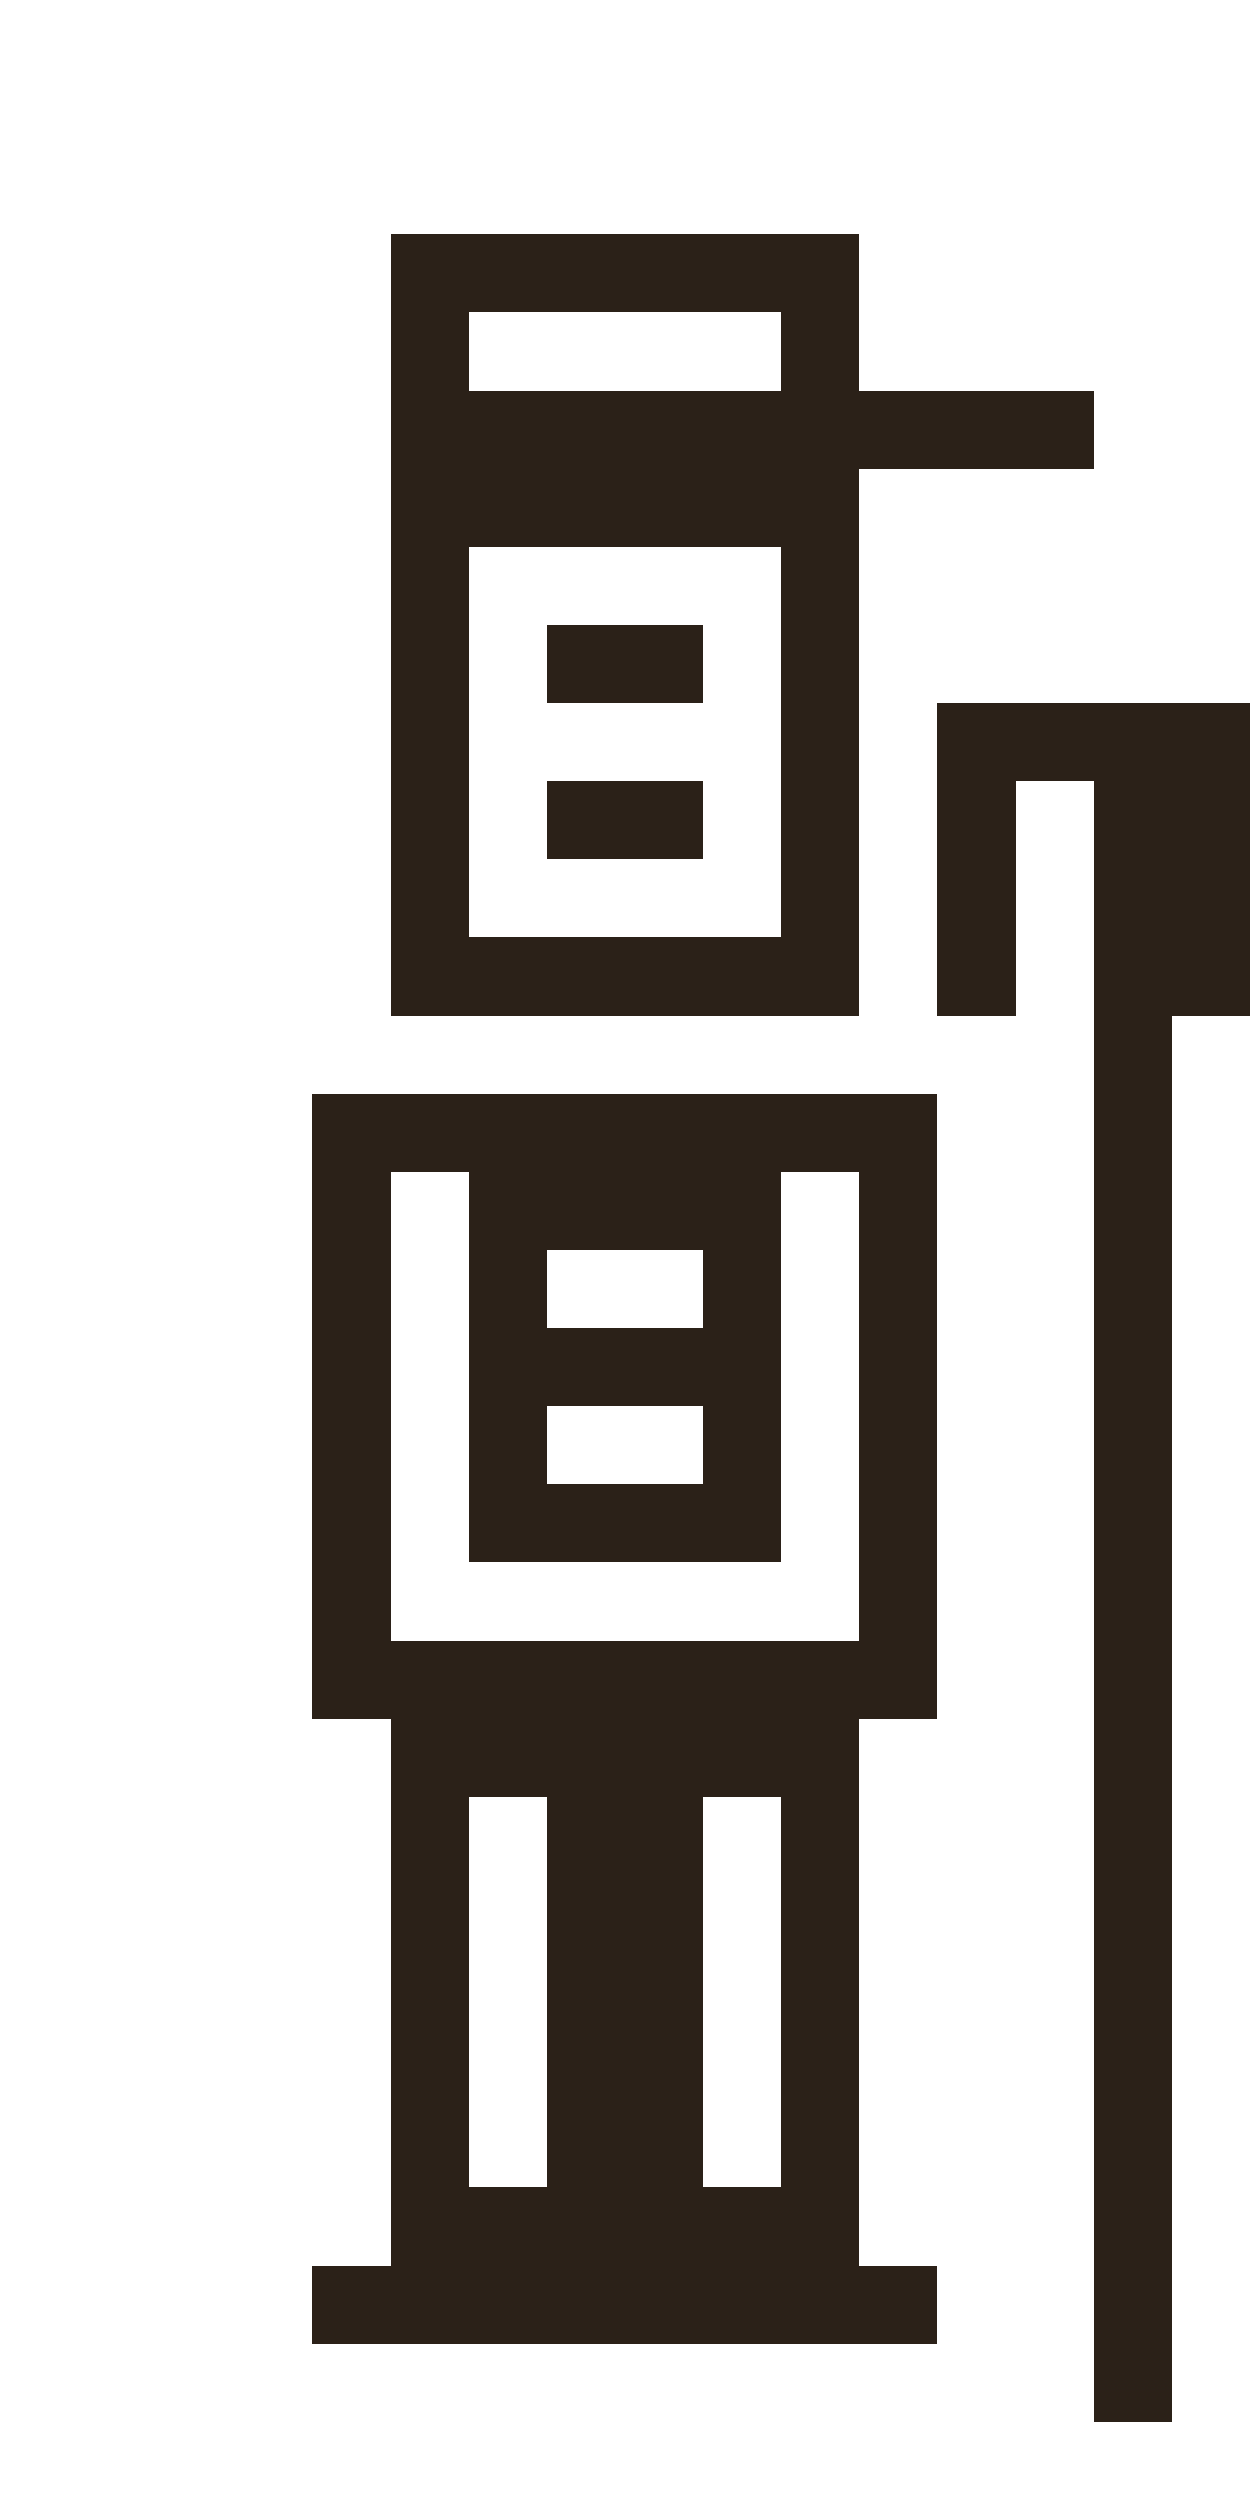
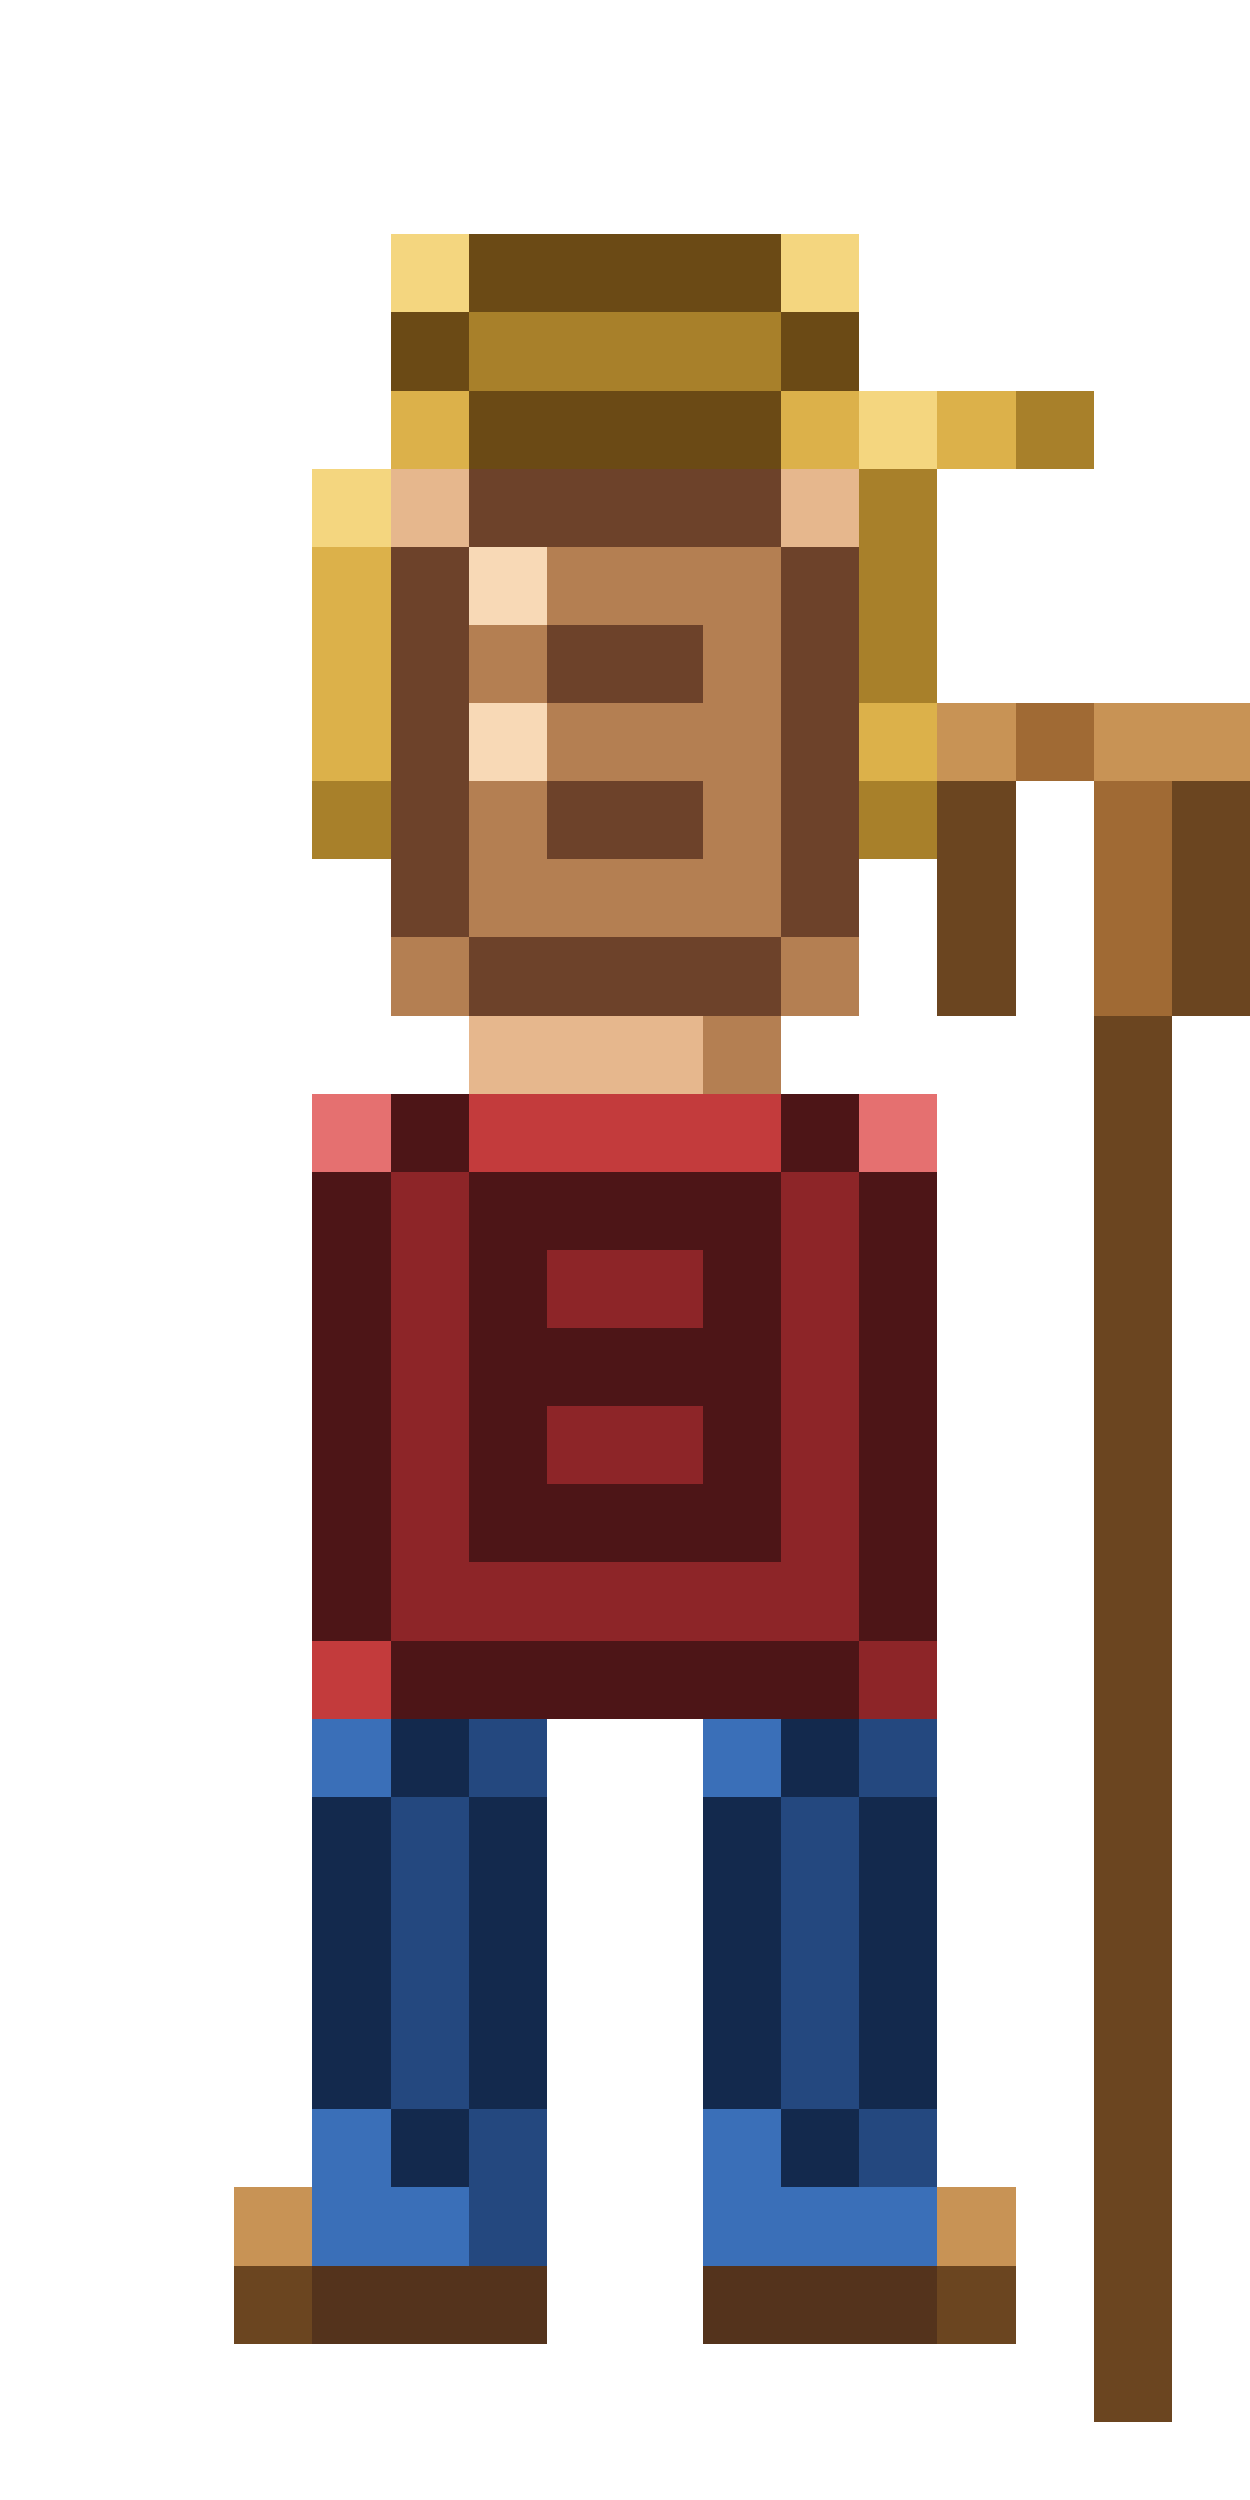
<svg xmlns="http://www.w3.org/2000/svg" viewBox="0 0 16 32" width="256" height="512" shape-rendering="crispEdges" role="img" aria-label="Caleb">
  <rect width="16" height="32" fill="transparent" />
-   <rect x="5" y="3" width="1" height="1" fill="#2b2118" />
-   <rect x="6" y="3" width="1" height="1" fill="#2b2118" />
-   <rect x="7" y="3" width="1" height="1" fill="#2b2118" />
-   <rect x="8" y="3" width="1" height="1" fill="#2b2118" />
-   <rect x="9" y="3" width="1" height="1" fill="#2b2118" />
-   <rect x="10" y="3" width="1" height="1" fill="#2b2118" />
-   <rect x="5" y="4" width="1" height="1" fill="#2b2118" />
-   <rect x="10" y="4" width="1" height="1" fill="#2b2118" />
-   <rect x="5" y="5" width="1" height="1" fill="#2b2118" />
-   <rect x="6" y="5" width="1" height="1" fill="#2b2118" />
-   <rect x="7" y="5" width="1" height="1" fill="#2b2118" />
-   <rect x="8" y="5" width="1" height="1" fill="#2b2118" />
-   <rect x="9" y="5" width="1" height="1" fill="#2b2118" />
-   <rect x="10" y="5" width="1" height="1" fill="#2b2118" />
-   <rect x="11" y="5" width="1" height="1" fill="#2b2118" />
-   <rect x="12" y="5" width="1" height="1" fill="#2b2118" />
-   <rect x="13" y="5" width="1" height="1" fill="#2b2118" />
-   <rect x="5" y="6" width="1" height="1" fill="#2b2118" />
-   <rect x="6" y="6" width="1" height="1" fill="#2b2118" />
-   <rect x="7" y="6" width="1" height="1" fill="#2b2118" />
-   <rect x="8" y="6" width="1" height="1" fill="#2b2118" />
-   <rect x="9" y="6" width="1" height="1" fill="#2b2118" />
-   <rect x="10" y="6" width="1" height="1" fill="#2b2118" />
-   <rect x="5" y="7" width="1" height="1" fill="#2b2118" />
-   <rect x="10" y="7" width="1" height="1" fill="#2b2118" />
-   <rect x="5" y="8" width="1" height="1" fill="#2b2118" />
-   <rect x="7" y="8" width="1" height="1" fill="#2b2118" />
-   <rect x="8" y="8" width="1" height="1" fill="#2b2118" />
-   <rect x="10" y="8" width="1" height="1" fill="#2b2118" />
-   <rect x="5" y="9" width="1" height="1" fill="#2b2118" />
-   <rect x="10" y="9" width="1" height="1" fill="#2b2118" />
-   <rect x="12" y="9" width="1" height="1" fill="#2b2118" />
-   <rect x="13" y="9" width="1" height="1" fill="#2b2118" />
-   <rect x="14" y="9" width="1" height="1" fill="#2b2118" />
-   <rect x="15" y="9" width="1" height="1" fill="#2b2118" />
-   <rect x="5" y="10" width="1" height="1" fill="#2b2118" />
-   <rect x="7" y="10" width="1" height="1" fill="#2b2118" />
-   <rect x="8" y="10" width="1" height="1" fill="#2b2118" />
-   <rect x="10" y="10" width="1" height="1" fill="#2b2118" />
-   <rect x="12" y="10" width="1" height="1" fill="#2b2118" />
-   <rect x="14" y="10" width="1" height="1" fill="#2b2118" />
-   <rect x="15" y="10" width="1" height="1" fill="#2b2118" />
-   <rect x="5" y="11" width="1" height="1" fill="#2b2118" />
-   <rect x="10" y="11" width="1" height="1" fill="#2b2118" />
-   <rect x="12" y="11" width="1" height="1" fill="#2b2118" />
-   <rect x="14" y="11" width="1" height="1" fill="#2b2118" />
-   <rect x="15" y="11" width="1" height="1" fill="#2b2118" />
-   <rect x="5" y="12" width="1" height="1" fill="#2b2118" />
-   <rect x="6" y="12" width="1" height="1" fill="#2b2118" />
-   <rect x="7" y="12" width="1" height="1" fill="#2b2118" />
-   <rect x="8" y="12" width="1" height="1" fill="#2b2118" />
-   <rect x="9" y="12" width="1" height="1" fill="#2b2118" />
-   <rect x="10" y="12" width="1" height="1" fill="#2b2118" />
-   <rect x="12" y="12" width="1" height="1" fill="#2b2118" />
-   <rect x="14" y="12" width="1" height="1" fill="#2b2118" />
-   <rect x="15" y="12" width="1" height="1" fill="#2b2118" />
-   <rect x="14" y="13" width="1" height="1" fill="#2b2118" />
-   <rect x="4" y="14" width="1" height="1" fill="#2b2118" />
-   <rect x="5" y="14" width="1" height="1" fill="#2b2118" />
-   <rect x="6" y="14" width="1" height="1" fill="#2b2118" />
-   <rect x="7" y="14" width="1" height="1" fill="#2b2118" />
-   <rect x="8" y="14" width="1" height="1" fill="#2b2118" />
-   <rect x="9" y="14" width="1" height="1" fill="#2b2118" />
-   <rect x="10" y="14" width="1" height="1" fill="#2b2118" />
-   <rect x="11" y="14" width="1" height="1" fill="#2b2118" />
-   <rect x="14" y="14" width="1" height="1" fill="#2b2118" />
-   <rect x="4" y="15" width="1" height="1" fill="#2b2118" />
-   <rect x="6" y="15" width="1" height="1" fill="#2b2118" />
-   <rect x="7" y="15" width="1" height="1" fill="#2b2118" />
-   <rect x="8" y="15" width="1" height="1" fill="#2b2118" />
-   <rect x="9" y="15" width="1" height="1" fill="#2b2118" />
-   <rect x="11" y="15" width="1" height="1" fill="#2b2118" />
-   <rect x="14" y="15" width="1" height="1" fill="#2b2118" />
-   <rect x="4" y="16" width="1" height="1" fill="#2b2118" />
-   <rect x="6" y="16" width="1" height="1" fill="#2b2118" />
-   <rect x="9" y="16" width="1" height="1" fill="#2b2118" />
-   <rect x="11" y="16" width="1" height="1" fill="#2b2118" />
-   <rect x="14" y="16" width="1" height="1" fill="#2b2118" />
-   <rect x="4" y="17" width="1" height="1" fill="#2b2118" />
-   <rect x="6" y="17" width="1" height="1" fill="#2b2118" />
-   <rect x="7" y="17" width="1" height="1" fill="#2b2118" />
-   <rect x="8" y="17" width="1" height="1" fill="#2b2118" />
-   <rect x="9" y="17" width="1" height="1" fill="#2b2118" />
-   <rect x="11" y="17" width="1" height="1" fill="#2b2118" />
-   <rect x="14" y="17" width="1" height="1" fill="#2b2118" />
-   <rect x="4" y="18" width="1" height="1" fill="#2b2118" />
-   <rect x="6" y="18" width="1" height="1" fill="#2b2118" />
-   <rect x="9" y="18" width="1" height="1" fill="#2b2118" />
-   <rect x="11" y="18" width="1" height="1" fill="#2b2118" />
-   <rect x="14" y="18" width="1" height="1" fill="#2b2118" />
-   <rect x="4" y="19" width="1" height="1" fill="#2b2118" />
-   <rect x="6" y="19" width="1" height="1" fill="#2b2118" />
-   <rect x="7" y="19" width="1" height="1" fill="#2b2118" />
-   <rect x="8" y="19" width="1" height="1" fill="#2b2118" />
-   <rect x="9" y="19" width="1" height="1" fill="#2b2118" />
-   <rect x="11" y="19" width="1" height="1" fill="#2b2118" />
-   <rect x="14" y="19" width="1" height="1" fill="#2b2118" />
-   <rect x="4" y="20" width="1" height="1" fill="#2b2118" />
-   <rect x="11" y="20" width="1" height="1" fill="#2b2118" />
-   <rect x="14" y="20" width="1" height="1" fill="#2b2118" />
-   <rect x="4" y="21" width="1" height="1" fill="#2b2118" />
-   <rect x="5" y="21" width="1" height="1" fill="#2b2118" />
-   <rect x="6" y="21" width="1" height="1" fill="#2b2118" />
-   <rect x="7" y="21" width="1" height="1" fill="#2b2118" />
-   <rect x="8" y="21" width="1" height="1" fill="#2b2118" />
-   <rect x="9" y="21" width="1" height="1" fill="#2b2118" />
-   <rect x="10" y="21" width="1" height="1" fill="#2b2118" />
-   <rect x="11" y="21" width="1" height="1" fill="#2b2118" />
-   <rect x="14" y="21" width="1" height="1" fill="#2b2118" />
-   <rect x="5" y="22" width="1" height="1" fill="#2b2118" />
-   <rect x="6" y="22" width="1" height="1" fill="#2b2118" />
-   <rect x="7" y="22" width="1" height="1" fill="#2b2118" />
-   <rect x="8" y="22" width="1" height="1" fill="#2b2118" />
-   <rect x="9" y="22" width="1" height="1" fill="#2b2118" />
-   <rect x="10" y="22" width="1" height="1" fill="#2b2118" />
-   <rect x="14" y="22" width="1" height="1" fill="#2b2118" />
-   <rect x="5" y="23" width="1" height="1" fill="#2b2118" />
-   <rect x="7" y="23" width="1" height="1" fill="#2b2118" />
-   <rect x="8" y="23" width="1" height="1" fill="#2b2118" />
-   <rect x="10" y="23" width="1" height="1" fill="#2b2118" />
-   <rect x="14" y="23" width="1" height="1" fill="#2b2118" />
-   <rect x="5" y="24" width="1" height="1" fill="#2b2118" />
-   <rect x="7" y="24" width="1" height="1" fill="#2b2118" />
-   <rect x="8" y="24" width="1" height="1" fill="#2b2118" />
-   <rect x="10" y="24" width="1" height="1" fill="#2b2118" />
-   <rect x="14" y="24" width="1" height="1" fill="#2b2118" />
-   <rect x="5" y="25" width="1" height="1" fill="#2b2118" />
-   <rect x="7" y="25" width="1" height="1" fill="#2b2118" />
-   <rect x="8" y="25" width="1" height="1" fill="#2b2118" />
-   <rect x="10" y="25" width="1" height="1" fill="#2b2118" />
-   <rect x="14" y="25" width="1" height="1" fill="#2b2118" />
-   <rect x="5" y="26" width="1" height="1" fill="#2b2118" />
-   <rect x="7" y="26" width="1" height="1" fill="#2b2118" />
-   <rect x="8" y="26" width="1" height="1" fill="#2b2118" />
-   <rect x="10" y="26" width="1" height="1" fill="#2b2118" />
-   <rect x="14" y="26" width="1" height="1" fill="#2b2118" />
-   <rect x="5" y="27" width="1" height="1" fill="#2b2118" />
-   <rect x="7" y="27" width="1" height="1" fill="#2b2118" />
-   <rect x="8" y="27" width="1" height="1" fill="#2b2118" />
-   <rect x="10" y="27" width="1" height="1" fill="#2b2118" />
-   <rect x="14" y="27" width="1" height="1" fill="#2b2118" />
-   <rect x="5" y="28" width="1" height="1" fill="#2b2118" />
-   <rect x="6" y="28" width="1" height="1" fill="#2b2118" />
-   <rect x="7" y="28" width="1" height="1" fill="#2b2118" />
-   <rect x="8" y="28" width="1" height="1" fill="#2b2118" />
-   <rect x="9" y="28" width="1" height="1" fill="#2b2118" />
-   <rect x="10" y="28" width="1" height="1" fill="#2b2118" />
-   <rect x="14" y="28" width="1" height="1" fill="#2b2118" />
-   <rect x="4" y="29" width="1" height="1" fill="#2b2118" />
-   <rect x="5" y="29" width="1" height="1" fill="#2b2118" />
-   <rect x="6" y="29" width="1" height="1" fill="#2b2118" />
-   <rect x="7" y="29" width="1" height="1" fill="#2b2118" />
-   <rect x="8" y="29" width="1" height="1" fill="#2b2118" />
-   <rect x="9" y="29" width="1" height="1" fill="#2b2118" />
-   <rect x="10" y="29" width="1" height="1" fill="#2b2118" />
-   <rect x="11" y="29" width="1" height="1" fill="#2b2118" />
-   <rect x="14" y="29" width="1" height="1" fill="#2b2118" />
-   <rect x="14" y="30" width="1" height="1" fill="#2b2118" />
+   <rect x="5" y="3" width="1" height="1" fill="#f4d67f" />
+   <rect x="6" y="3" width="1" height="1" fill="#6b4a15" />
+   <rect x="7" y="3" width="1" height="1" fill="#6b4a15" />
+   <rect x="8" y="3" width="1" height="1" fill="#6b4a15" />
+   <rect x="9" y="3" width="1" height="1" fill="#6b4a15" />
+   <rect x="10" y="3" width="1" height="1" fill="#f4d67f" />
+   <rect x="5" y="4" width="1" height="1" fill="#6b4a15" />
+   <rect x="6" y="4" width="1" height="1" fill="#a8802a" />
+   <rect x="7" y="4" width="1" height="1" fill="#a8802a" />
+   <rect x="8" y="4" width="1" height="1" fill="#a8802a" />
+   <rect x="9" y="4" width="1" height="1" fill="#a8802a" />
+   <rect x="10" y="4" width="1" height="1" fill="#6b4a15" />
+   <rect x="5" y="5" width="1" height="1" fill="#dcb14a" />
+   <rect x="6" y="5" width="1" height="1" fill="#6b4a15" />
+   <rect x="7" y="5" width="1" height="1" fill="#6b4a15" />
+   <rect x="8" y="5" width="1" height="1" fill="#6b4a15" />
+   <rect x="9" y="5" width="1" height="1" fill="#6b4a15" />
+   <rect x="10" y="5" width="1" height="1" fill="#dcb14a" />
+   <rect x="11" y="5" width="1" height="1" fill="#f4d67f" />
+   <rect x="12" y="5" width="1" height="1" fill="#dcb14a" />
+   <rect x="13" y="5" width="1" height="1" fill="#a8802a" />
+   <rect x="4" y="6" width="1" height="1" fill="#f4d67f" />
+   <rect x="5" y="6" width="1" height="1" fill="#e6b78d" />
+   <rect x="6" y="6" width="1" height="1" fill="#6d422a" />
+   <rect x="7" y="6" width="1" height="1" fill="#6d422a" />
+   <rect x="8" y="6" width="1" height="1" fill="#6d422a" />
+   <rect x="9" y="6" width="1" height="1" fill="#6d422a" />
+   <rect x="10" y="6" width="1" height="1" fill="#e6b78d" />
+   <rect x="11" y="6" width="1" height="1" fill="#a8802a" />
+   <rect x="4" y="7" width="1" height="1" fill="#dcb14a" />
+   <rect x="5" y="7" width="1" height="1" fill="#6d422a" />
+   <rect x="6" y="7" width="1" height="1" fill="#f8d9b6" />
+   <rect x="7" y="7" width="1" height="1" fill="#b47f52" />
+   <rect x="8" y="7" width="1" height="1" fill="#b47f52" />
+   <rect x="9" y="7" width="1" height="1" fill="#b47f52" />
+   <rect x="10" y="7" width="1" height="1" fill="#6d422a" />
+   <rect x="11" y="7" width="1" height="1" fill="#a8802a" />
+   <rect x="4" y="8" width="1" height="1" fill="#dcb14a" />
+   <rect x="5" y="8" width="1" height="1" fill="#6d422a" />
+   <rect x="6" y="8" width="1" height="1" fill="#b47f52" />
+   <rect x="7" y="8" width="1" height="1" fill="#6d422a" />
+   <rect x="8" y="8" width="1" height="1" fill="#6d422a" />
+   <rect x="9" y="8" width="1" height="1" fill="#b47f52" />
+   <rect x="10" y="8" width="1" height="1" fill="#6d422a" />
+   <rect x="11" y="8" width="1" height="1" fill="#a8802a" />
+   <rect x="4" y="9" width="1" height="1" fill="#dcb14a" />
+   <rect x="5" y="9" width="1" height="1" fill="#6d422a" />
+   <rect x="6" y="9" width="1" height="1" fill="#f8d9b6" />
+   <rect x="7" y="9" width="1" height="1" fill="#b47f52" />
+   <rect x="8" y="9" width="1" height="1" fill="#b47f52" />
+   <rect x="9" y="9" width="1" height="1" fill="#b47f52" />
+   <rect x="10" y="9" width="1" height="1" fill="#6d422a" />
+   <rect x="11" y="9" width="1" height="1" fill="#dcb14a" />
+   <rect x="12" y="9" width="1" height="1" fill="#c89355" />
+   <rect x="13" y="9" width="1" height="1" fill="#a06a34" />
+   <rect x="14" y="9" width="1" height="1" fill="#c89355" />
+   <rect x="15" y="9" width="1" height="1" fill="#c89355" />
+   <rect x="4" y="10" width="1" height="1" fill="#a8802a" />
+   <rect x="5" y="10" width="1" height="1" fill="#6d422a" />
+   <rect x="6" y="10" width="1" height="1" fill="#b47f52" />
+   <rect x="7" y="10" width="1" height="1" fill="#6d422a" />
+   <rect x="8" y="10" width="1" height="1" fill="#6d422a" />
+   <rect x="9" y="10" width="1" height="1" fill="#b47f52" />
+   <rect x="10" y="10" width="1" height="1" fill="#6d422a" />
+   <rect x="11" y="10" width="1" height="1" fill="#a8802a" />
+   <rect x="12" y="10" width="1" height="1" fill="#6b4520" />
+   <rect x="14" y="10" width="1" height="1" fill="#a06a34" />
+   <rect x="15" y="10" width="1" height="1" fill="#6b4520" />
+   <rect x="5" y="11" width="1" height="1" fill="#6d422a" />
+   <rect x="6" y="11" width="1" height="1" fill="#b47f52" />
+   <rect x="7" y="11" width="1" height="1" fill="#b47f52" />
+   <rect x="8" y="11" width="1" height="1" fill="#b47f52" />
+   <rect x="9" y="11" width="1" height="1" fill="#b47f52" />
+   <rect x="10" y="11" width="1" height="1" fill="#6d422a" />
+   <rect x="12" y="11" width="1" height="1" fill="#6b4520" />
+   <rect x="14" y="11" width="1" height="1" fill="#a06a34" />
+   <rect x="15" y="11" width="1" height="1" fill="#6b4520" />
+   <rect x="5" y="12" width="1" height="1" fill="#b47f52" />
+   <rect x="6" y="12" width="1" height="1" fill="#6d422a" />
+   <rect x="7" y="12" width="1" height="1" fill="#6d422a" />
+   <rect x="8" y="12" width="1" height="1" fill="#6d422a" />
+   <rect x="9" y="12" width="1" height="1" fill="#6d422a" />
+   <rect x="10" y="12" width="1" height="1" fill="#b47f52" />
+   <rect x="12" y="12" width="1" height="1" fill="#6b4520" />
+   <rect x="14" y="12" width="1" height="1" fill="#a06a34" />
+   <rect x="15" y="12" width="1" height="1" fill="#6b4520" />
+   <rect x="6" y="13" width="1" height="1" fill="#e6b78d" />
+   <rect x="7" y="13" width="1" height="1" fill="#e6b78d" />
+   <rect x="8" y="13" width="1" height="1" fill="#e6b78d" />
+   <rect x="9" y="13" width="1" height="1" fill="#b47f52" />
+   <rect x="14" y="13" width="1" height="1" fill="#6b4520" />
+   <rect x="4" y="14" width="1" height="1" fill="#e57070" />
+   <rect x="5" y="14" width="1" height="1" fill="#4d1517" />
+   <rect x="6" y="14" width="1" height="1" fill="#c33b3c" />
+   <rect x="7" y="14" width="1" height="1" fill="#c33b3c" />
+   <rect x="8" y="14" width="1" height="1" fill="#c33b3c" />
+   <rect x="9" y="14" width="1" height="1" fill="#c33b3c" />
+   <rect x="10" y="14" width="1" height="1" fill="#4d1517" />
+   <rect x="11" y="14" width="1" height="1" fill="#e57070" />
+   <rect x="14" y="14" width="1" height="1" fill="#6b4520" />
+   <rect x="4" y="15" width="1" height="1" fill="#4d1517" />
+   <rect x="5" y="15" width="1" height="1" fill="#8d2528" />
+   <rect x="6" y="15" width="1" height="1" fill="#4d1517" />
+   <rect x="7" y="15" width="1" height="1" fill="#4d1517" />
+   <rect x="8" y="15" width="1" height="1" fill="#4d1517" />
+   <rect x="9" y="15" width="1" height="1" fill="#4d1517" />
+   <rect x="10" y="15" width="1" height="1" fill="#8d2528" />
+   <rect x="11" y="15" width="1" height="1" fill="#4d1517" />
+   <rect x="14" y="15" width="1" height="1" fill="#6b4520" />
+   <rect x="4" y="16" width="1" height="1" fill="#4d1517" />
+   <rect x="5" y="16" width="1" height="1" fill="#8d2528" />
+   <rect x="6" y="16" width="1" height="1" fill="#4d1517" />
+   <rect x="7" y="16" width="1" height="1" fill="#8d2528" />
+   <rect x="8" y="16" width="1" height="1" fill="#8d2528" />
+   <rect x="9" y="16" width="1" height="1" fill="#4d1517" />
+   <rect x="10" y="16" width="1" height="1" fill="#8d2528" />
+   <rect x="11" y="16" width="1" height="1" fill="#4d1517" />
+   <rect x="14" y="16" width="1" height="1" fill="#6b4520" />
+   <rect x="4" y="17" width="1" height="1" fill="#4d1517" />
+   <rect x="5" y="17" width="1" height="1" fill="#8d2528" />
+   <rect x="6" y="17" width="1" height="1" fill="#4d1517" />
+   <rect x="7" y="17" width="1" height="1" fill="#4d1517" />
+   <rect x="8" y="17" width="1" height="1" fill="#4d1517" />
+   <rect x="9" y="17" width="1" height="1" fill="#4d1517" />
+   <rect x="10" y="17" width="1" height="1" fill="#8d2528" />
+   <rect x="11" y="17" width="1" height="1" fill="#4d1517" />
+   <rect x="14" y="17" width="1" height="1" fill="#6b4520" />
+   <rect x="4" y="18" width="1" height="1" fill="#4d1517" />
+   <rect x="5" y="18" width="1" height="1" fill="#8d2528" />
+   <rect x="6" y="18" width="1" height="1" fill="#4d1517" />
+   <rect x="7" y="18" width="1" height="1" fill="#8d2528" />
+   <rect x="8" y="18" width="1" height="1" fill="#8d2528" />
+   <rect x="9" y="18" width="1" height="1" fill="#4d1517" />
+   <rect x="10" y="18" width="1" height="1" fill="#8d2528" />
+   <rect x="11" y="18" width="1" height="1" fill="#4d1517" />
+   <rect x="14" y="18" width="1" height="1" fill="#6b4520" />
+   <rect x="4" y="19" width="1" height="1" fill="#4d1517" />
+   <rect x="5" y="19" width="1" height="1" fill="#8d2528" />
+   <rect x="6" y="19" width="1" height="1" fill="#4d1517" />
+   <rect x="7" y="19" width="1" height="1" fill="#4d1517" />
+   <rect x="8" y="19" width="1" height="1" fill="#4d1517" />
+   <rect x="9" y="19" width="1" height="1" fill="#4d1517" />
+   <rect x="10" y="19" width="1" height="1" fill="#8d2528" />
+   <rect x="11" y="19" width="1" height="1" fill="#4d1517" />
+   <rect x="14" y="19" width="1" height="1" fill="#6b4520" />
+   <rect x="4" y="20" width="1" height="1" fill="#4d1517" />
+   <rect x="5" y="20" width="1" height="1" fill="#8d2528" />
+   <rect x="6" y="20" width="1" height="1" fill="#8d2528" />
+   <rect x="7" y="20" width="1" height="1" fill="#8d2528" />
+   <rect x="8" y="20" width="1" height="1" fill="#8d2528" />
+   <rect x="9" y="20" width="1" height="1" fill="#8d2528" />
+   <rect x="10" y="20" width="1" height="1" fill="#8d2528" />
+   <rect x="11" y="20" width="1" height="1" fill="#4d1517" />
+   <rect x="14" y="20" width="1" height="1" fill="#6b4520" />
+   <rect x="4" y="21" width="1" height="1" fill="#c33b3c" />
+   <rect x="5" y="21" width="1" height="1" fill="#4d1517" />
+   <rect x="6" y="21" width="1" height="1" fill="#4d1517" />
+   <rect x="7" y="21" width="1" height="1" fill="#4d1517" />
+   <rect x="8" y="21" width="1" height="1" fill="#4d1517" />
+   <rect x="9" y="21" width="1" height="1" fill="#4d1517" />
+   <rect x="10" y="21" width="1" height="1" fill="#4d1517" />
+   <rect x="11" y="21" width="1" height="1" fill="#8d2528" />
+   <rect x="14" y="21" width="1" height="1" fill="#6b4520" />
+   <rect x="4" y="22" width="1" height="1" fill="#3a6fb8" />
+   <rect x="5" y="22" width="1" height="1" fill="#13294d" />
+   <rect x="6" y="22" width="1" height="1" fill="#24487f" />
+   <rect x="9" y="22" width="1" height="1" fill="#3a6fb8" />
+   <rect x="10" y="22" width="1" height="1" fill="#13294d" />
+   <rect x="11" y="22" width="1" height="1" fill="#24487f" />
+   <rect x="14" y="22" width="1" height="1" fill="#6b4520" />
+   <rect x="4" y="23" width="1" height="1" fill="#13294d" />
+   <rect x="5" y="23" width="1" height="1" fill="#24487f" />
+   <rect x="6" y="23" width="1" height="1" fill="#13294d" />
+   <rect x="9" y="23" width="1" height="1" fill="#13294d" />
+   <rect x="10" y="23" width="1" height="1" fill="#24487f" />
+   <rect x="11" y="23" width="1" height="1" fill="#13294d" />
+   <rect x="14" y="23" width="1" height="1" fill="#6b4520" />
+   <rect x="4" y="24" width="1" height="1" fill="#13294d" />
+   <rect x="5" y="24" width="1" height="1" fill="#24487f" />
+   <rect x="6" y="24" width="1" height="1" fill="#13294d" />
+   <rect x="9" y="24" width="1" height="1" fill="#13294d" />
+   <rect x="10" y="24" width="1" height="1" fill="#24487f" />
+   <rect x="11" y="24" width="1" height="1" fill="#13294d" />
+   <rect x="14" y="24" width="1" height="1" fill="#6b4520" />
+   <rect x="4" y="25" width="1" height="1" fill="#13294d" />
+   <rect x="5" y="25" width="1" height="1" fill="#24487f" />
+   <rect x="6" y="25" width="1" height="1" fill="#13294d" />
+   <rect x="9" y="25" width="1" height="1" fill="#13294d" />
+   <rect x="10" y="25" width="1" height="1" fill="#24487f" />
+   <rect x="11" y="25" width="1" height="1" fill="#13294d" />
+   <rect x="14" y="25" width="1" height="1" fill="#6b4520" />
+   <rect x="4" y="26" width="1" height="1" fill="#13294d" />
+   <rect x="5" y="26" width="1" height="1" fill="#24487f" />
+   <rect x="6" y="26" width="1" height="1" fill="#13294d" />
+   <rect x="9" y="26" width="1" height="1" fill="#13294d" />
+   <rect x="10" y="26" width="1" height="1" fill="#24487f" />
+   <rect x="11" y="26" width="1" height="1" fill="#13294d" />
+   <rect x="14" y="26" width="1" height="1" fill="#6b4520" />
+   <rect x="4" y="27" width="1" height="1" fill="#3a6fb8" />
+   <rect x="5" y="27" width="1" height="1" fill="#13294d" />
+   <rect x="6" y="27" width="1" height="1" fill="#24487f" />
+   <rect x="9" y="27" width="1" height="1" fill="#3a6fb8" />
+   <rect x="10" y="27" width="1" height="1" fill="#13294d" />
+   <rect x="11" y="27" width="1" height="1" fill="#24487f" />
+   <rect x="14" y="27" width="1" height="1" fill="#6b4520" />
+   <rect x="3" y="28" width="1" height="1" fill="#c89355" />
+   <rect x="4" y="28" width="1" height="1" fill="#3a6fb8" />
+   <rect x="5" y="28" width="1" height="1" fill="#3a6fb8" />
+   <rect x="6" y="28" width="1" height="1" fill="#24487f" />
+   <rect x="9" y="28" width="1" height="1" fill="#3a6fb8" />
+   <rect x="10" y="28" width="1" height="1" fill="#3a6fb8" />
+   <rect x="11" y="28" width="1" height="1" fill="#3a6fb8" />
+   <rect x="12" y="28" width="1" height="1" fill="#c89355" />
+   <rect x="14" y="28" width="1" height="1" fill="#6b4520" />
+   <rect x="3" y="29" width="1" height="1" fill="#6b4520" />
+   <rect x="4" y="29" width="1" height="1" fill="#54331c" />
+   <rect x="5" y="29" width="1" height="1" fill="#54331c" />
+   <rect x="6" y="29" width="1" height="1" fill="#54331c" />
+   <rect x="9" y="29" width="1" height="1" fill="#54331c" />
+   <rect x="10" y="29" width="1" height="1" fill="#54331c" />
+   <rect x="11" y="29" width="1" height="1" fill="#54331c" />
+   <rect x="12" y="29" width="1" height="1" fill="#6b4520" />
+   <rect x="14" y="29" width="1" height="1" fill="#6b4520" />
+   <rect x="14" y="30" width="1" height="1" fill="#6b4520" />
</svg>
